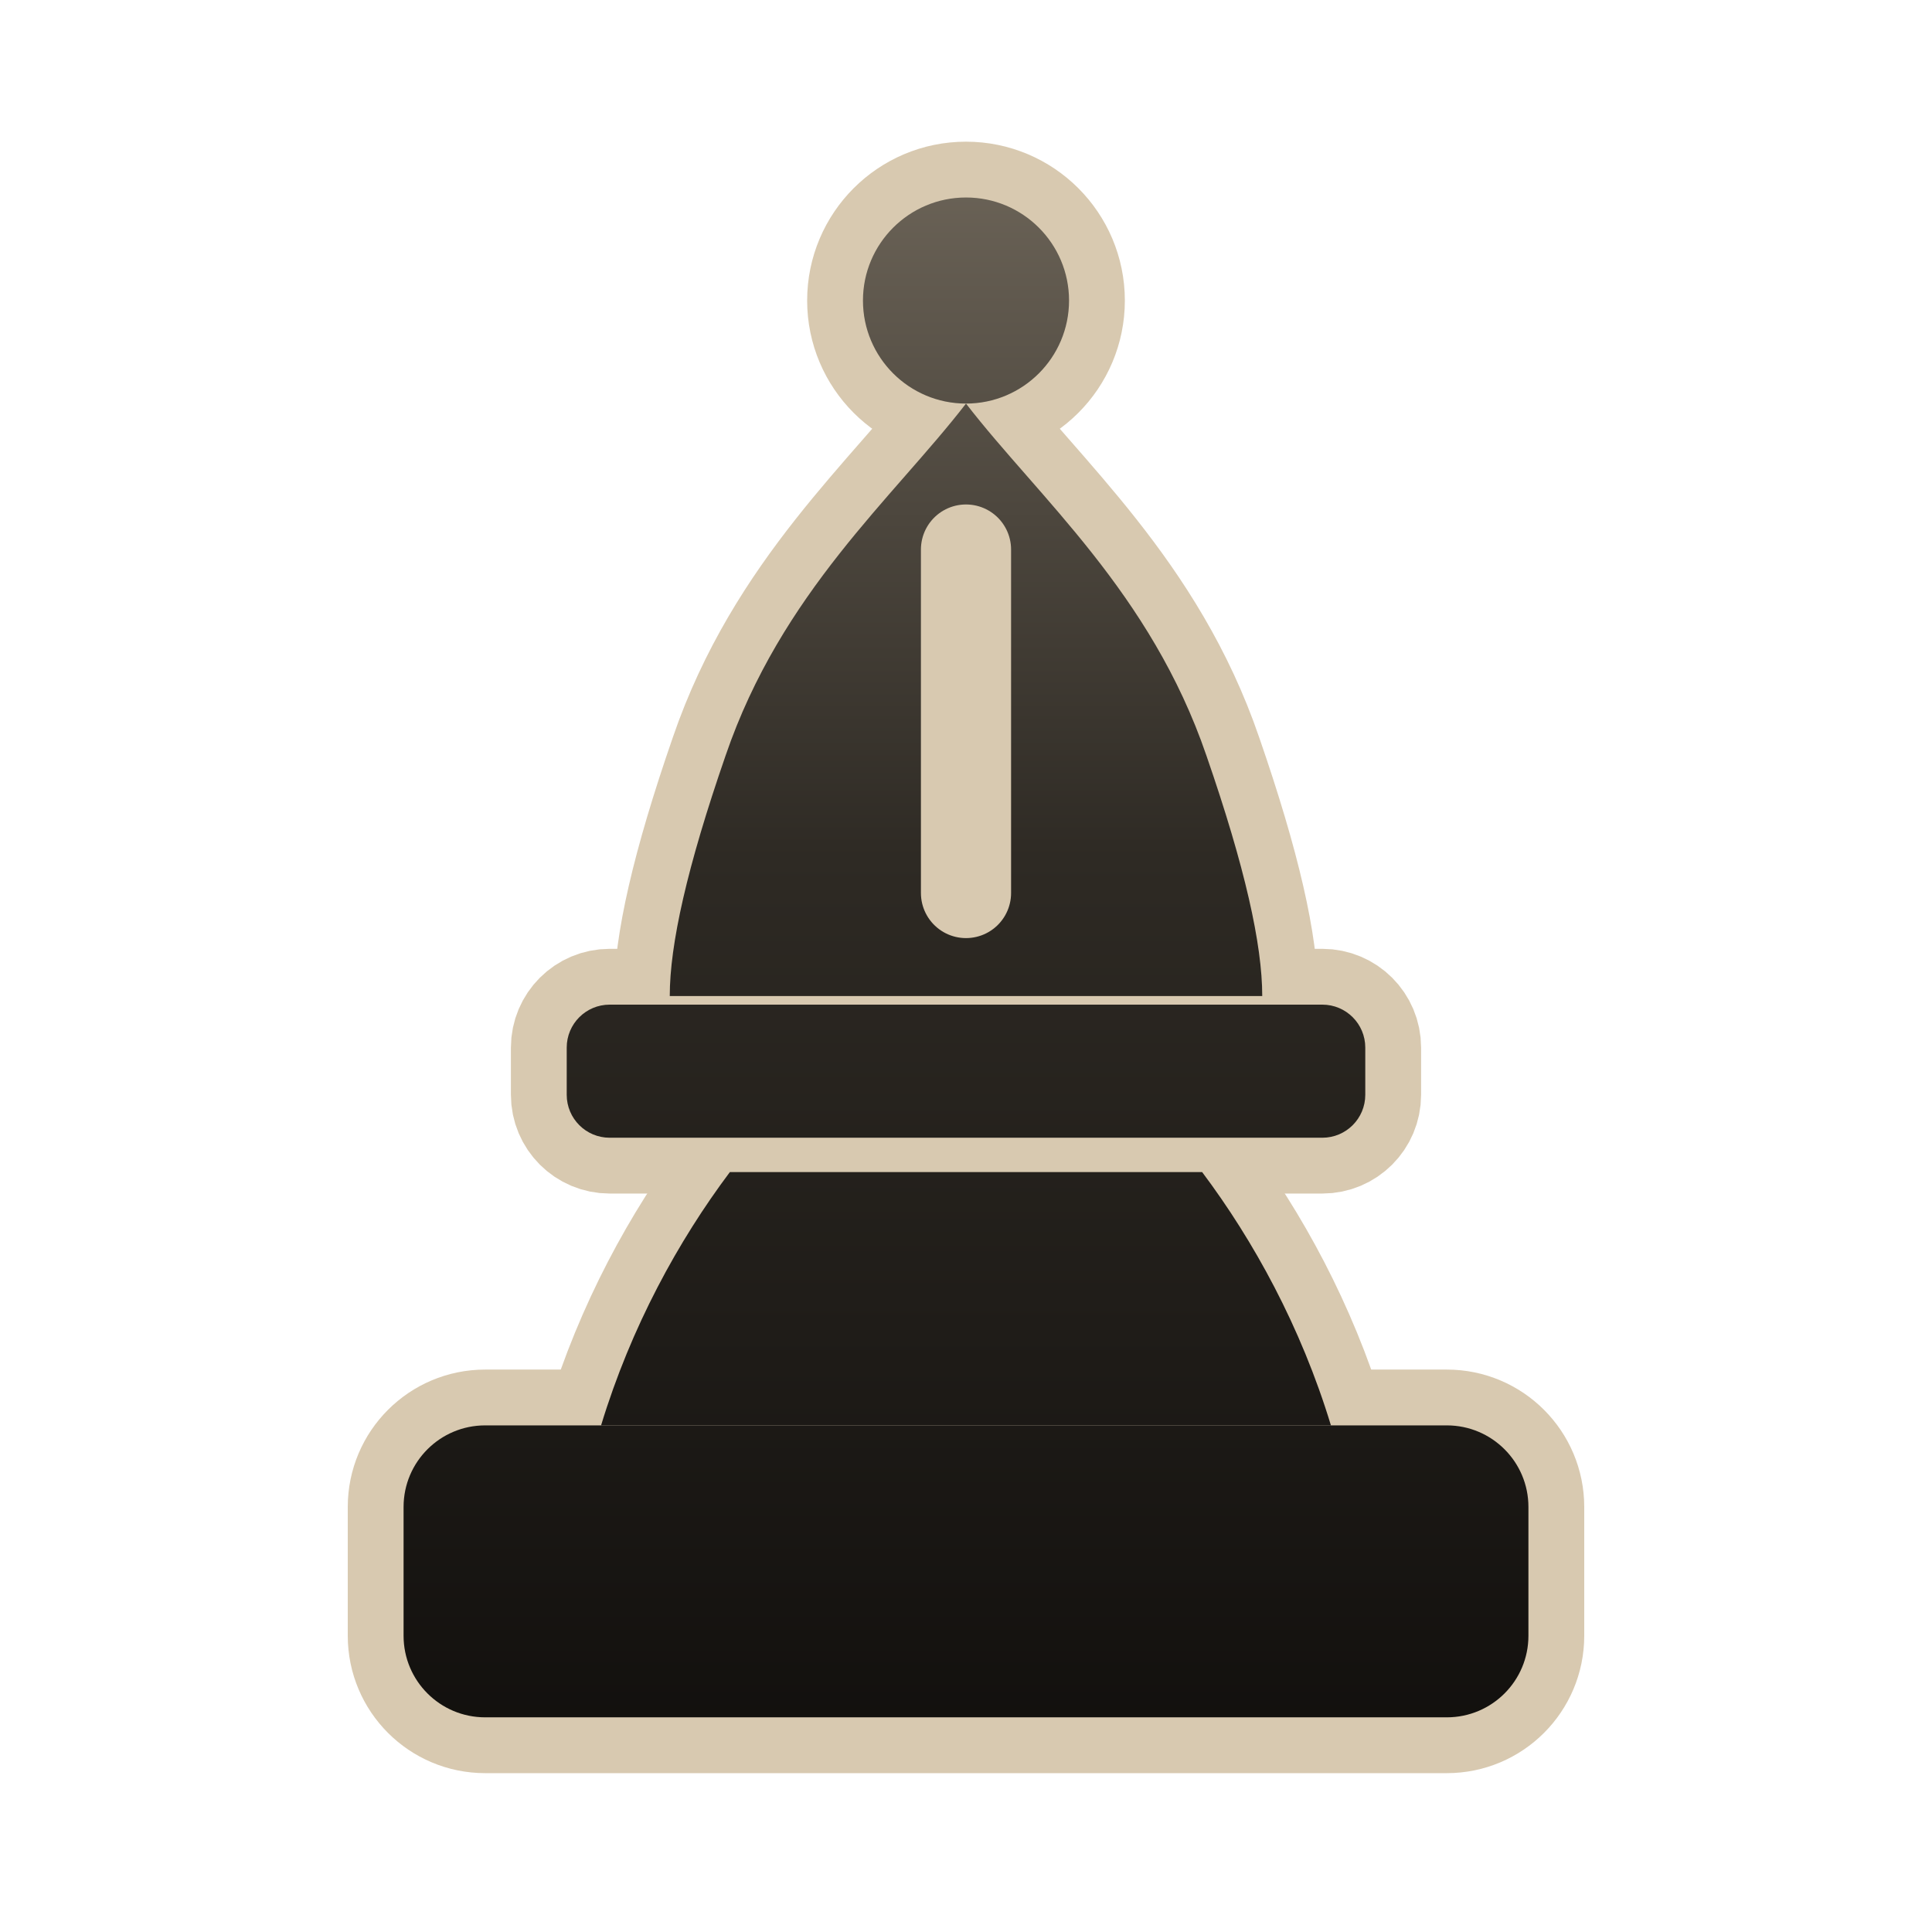
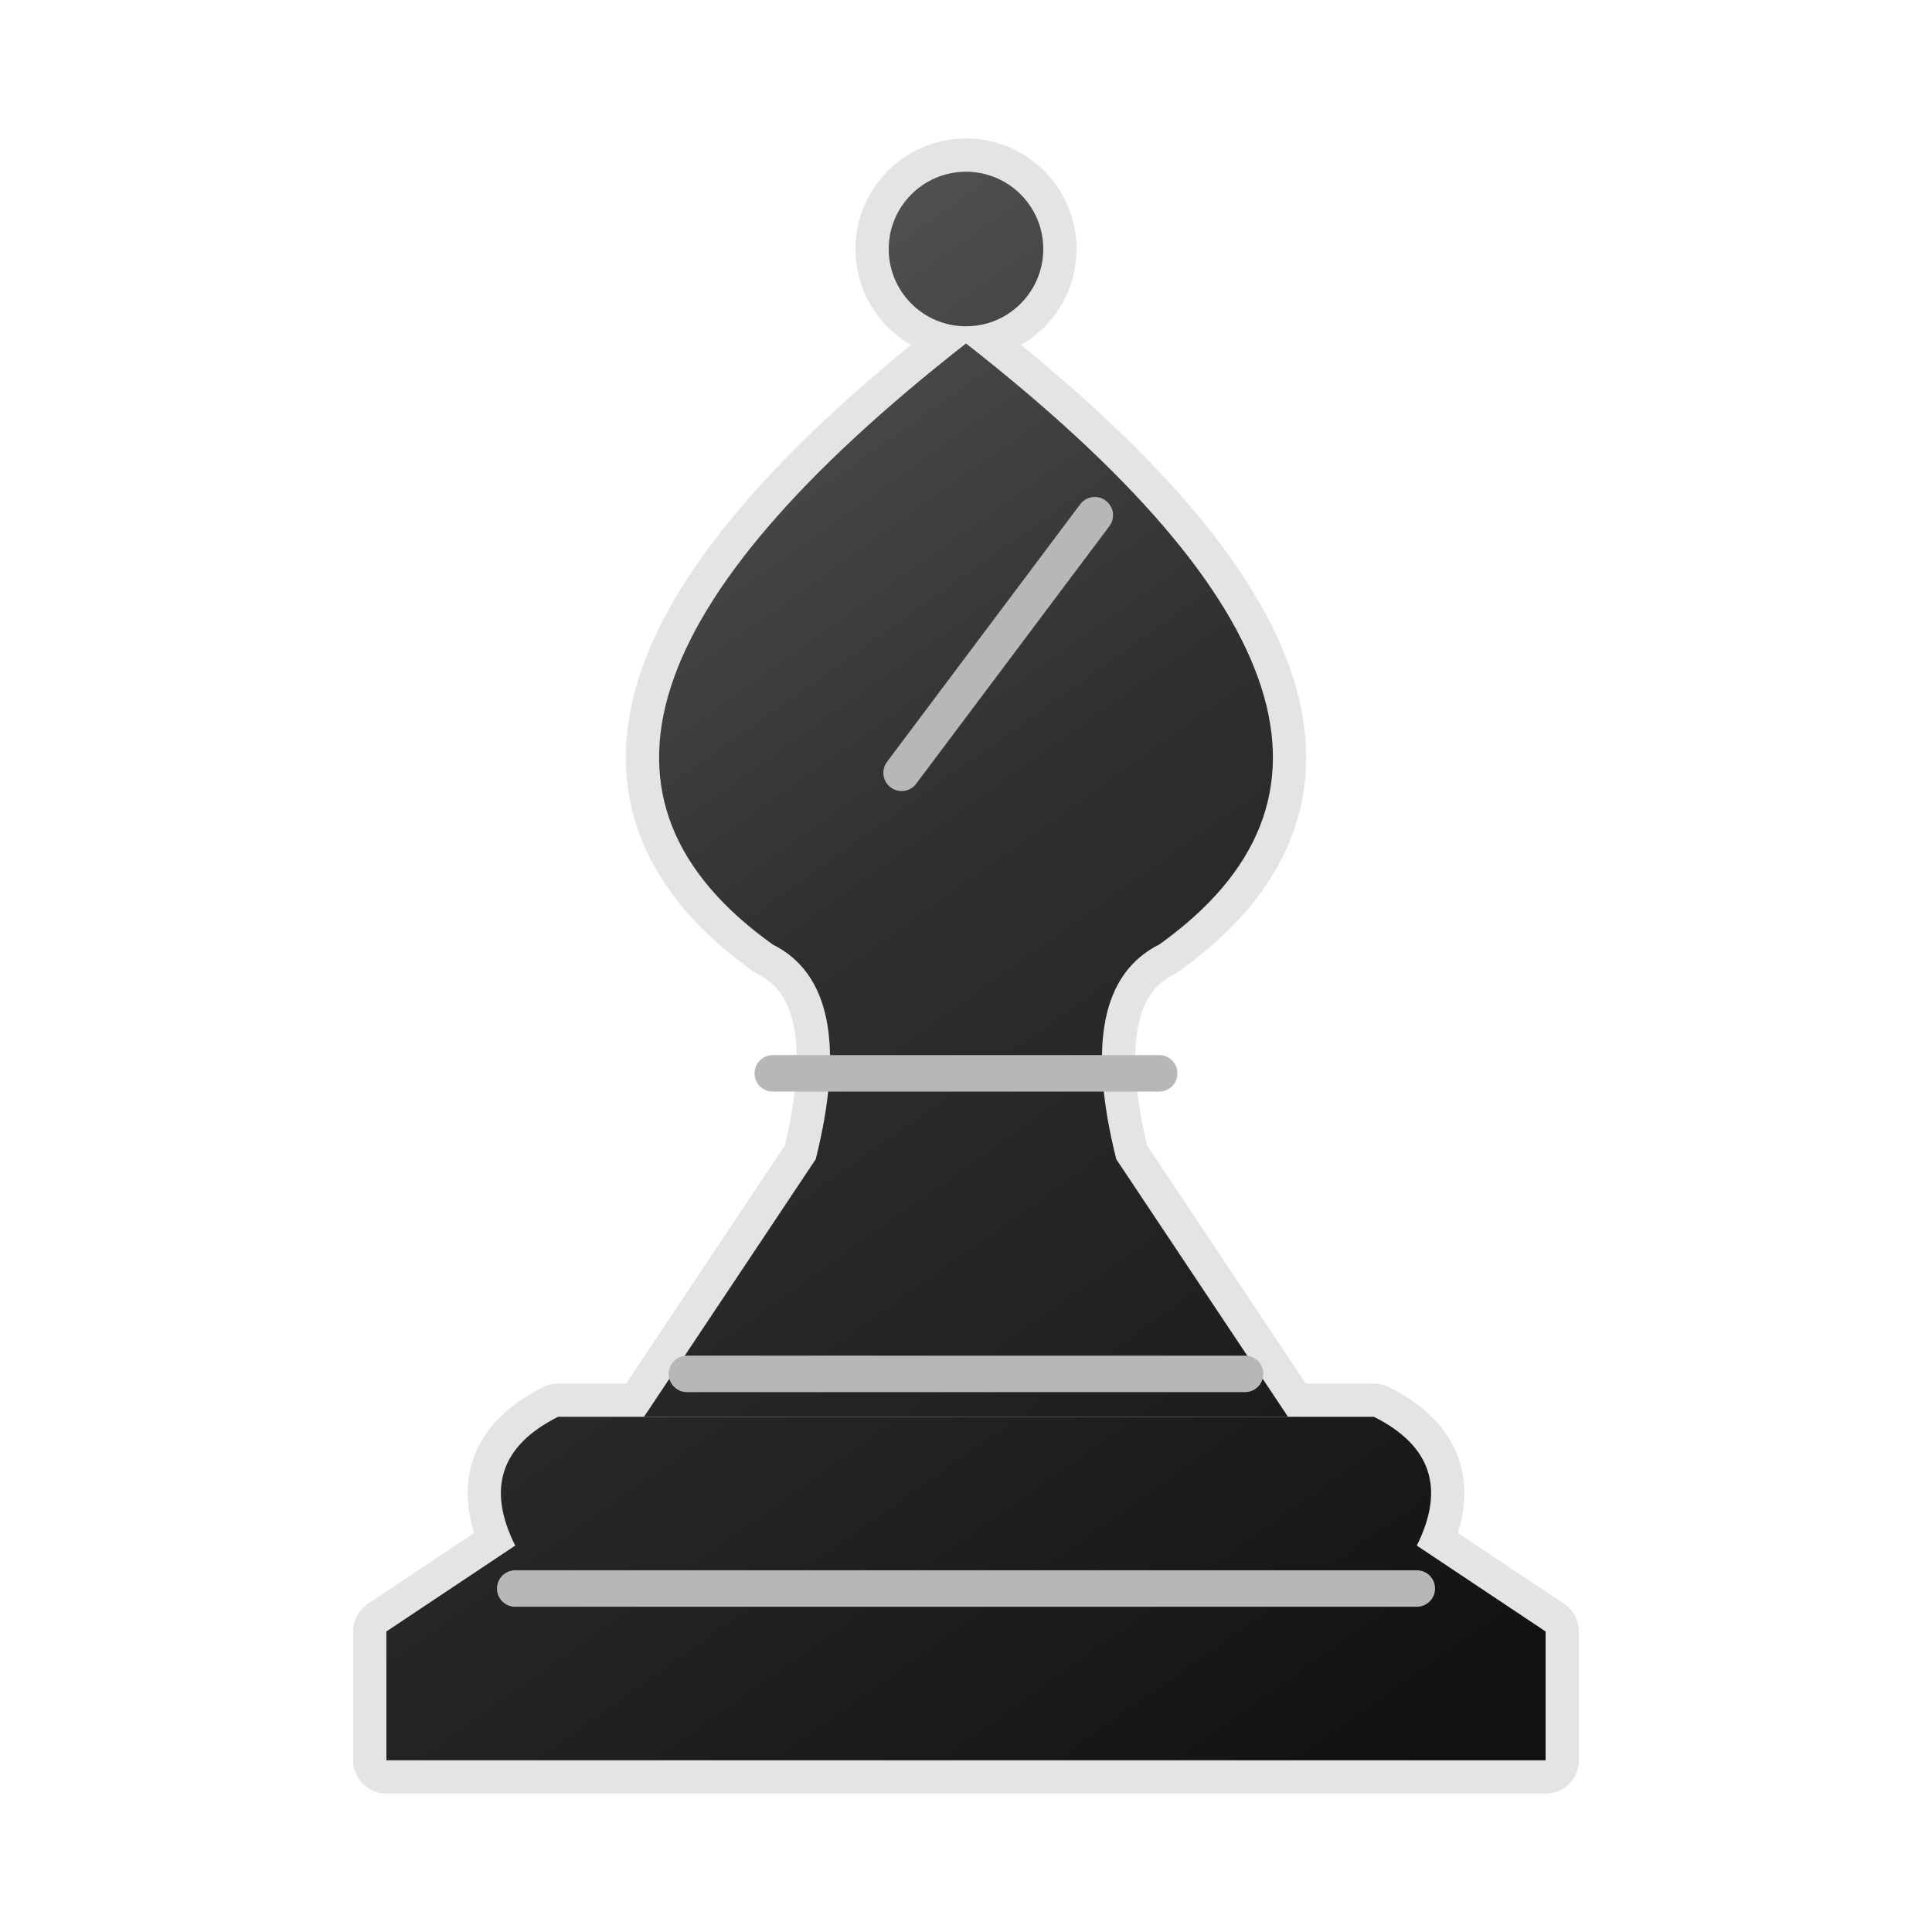
<svg xmlns="http://www.w3.org/2000/svg" viewBox="0 0 45 45" width="45" height="45" role="img" aria-label="Black bishop">
  <defs>
-     <linearGradient id="body" gradientUnits="userSpaceOnUse" x1="0" y1="4" x2="0" y2="42">
-       <stop offset="0" stop-color="#6b6357" />
-       <stop offset="0.42" stop-color="#2e2a24" />
-       <stop offset="1" stop-color="#100e0c" />
+     <linearGradient id="body" gradientUnits="userSpaceOnUse" x1="5" y1="4" x2="32" y2="42">
+       <stop offset="0" stop-color="#686868" />
+       <stop offset="0.48" stop-color="#303030" />
+       <stop offset="1" stop-color="#111111" />
    </linearGradient>
  </defs>
-   <g fill="url(#body)" stroke="#d8c9b0" stroke-width="2.6" stroke-linejoin="round" stroke-linecap="round">
-     <circle cx="22.5" cy="7" r="2.4" />
-     <path d="M22.5 9.4c1.7 2.2 4.3 4.4 5.6 8.2.9 2.6 1.3 4.4 1.3 5.6H15.6c0-1.2.4-3 1.3-5.6 1.3-3.8 3.9-6 5.6-8.2Z" />
-     <rect x="13.2" y="23.4" width="18.6" height="3.1" rx="1" />
-     <path d="M17 27.3h11c1.2 1.6 2.3 3.6 3 5.9H14c.7-2.3 1.8-4.3 3-5.9Z" />
-     <rect x="9.4" y="33.2" width="26.2" height="6.8" rx="1.9" />
+   <g fill="url(#body)" stroke="#e4e4e4" stroke-width="1.55" stroke-linejoin="round" stroke-linecap="round">
+     <path d="M13 33Q11 34 12 36L9 38V41H36V38L33 36Q34 34 32 33Z" />
+     <circle cx="22.5" cy="5.8" r="1.8" />
+     <path d="M22.5 8Q34 17 27 22Q25 23 26 27L30 33H15L19 27Q20 23 18 22Q11 17 22.5 8Z" />
  </g>
  <g fill="url(#body)">
-     <circle cx="22.5" cy="7" r="2.4" />
-     <path d="M22.5 9.4c1.7 2.2 4.3 4.4 5.6 8.2.9 2.6 1.3 4.4 1.3 5.6H15.6c0-1.2.4-3 1.3-5.6 1.3-3.8 3.9-6 5.6-8.2Z" />
-     <rect x="13.2" y="23.4" width="18.6" height="3.1" rx="1" />
-     <path d="M17 27.3h11c1.2 1.6 2.3 3.6 3 5.9H14c.7-2.3 1.8-4.3 3-5.9Z" />
-     <rect x="9.4" y="33.2" width="26.2" height="6.8" rx="1.9" />
+     <path d="M13 33Q11 34 12 36L9 38V41H36V38L33 36Q34 34 32 33Z" />
+     <circle cx="22.5" cy="5.8" r="1.8" />
+     <path d="M22.5 8Q34 17 27 22Q25 23 26 27L30 33H15L19 27Q20 23 18 22Q11 17 22.5 8Z" />
  </g>
-   <g fill="none" stroke="#d8c9b0" stroke-width="2.1" stroke-linecap="round">
-     <path d="M22.5 12.8v8" />
-   </g>
+   <path d="M25.5 12L21 18M18 25H27M16 32H29M12 37H33" fill="none" stroke="#b7b7b7" stroke-width="0.85" stroke-linecap="round" stroke-linejoin="round" />
</svg>
